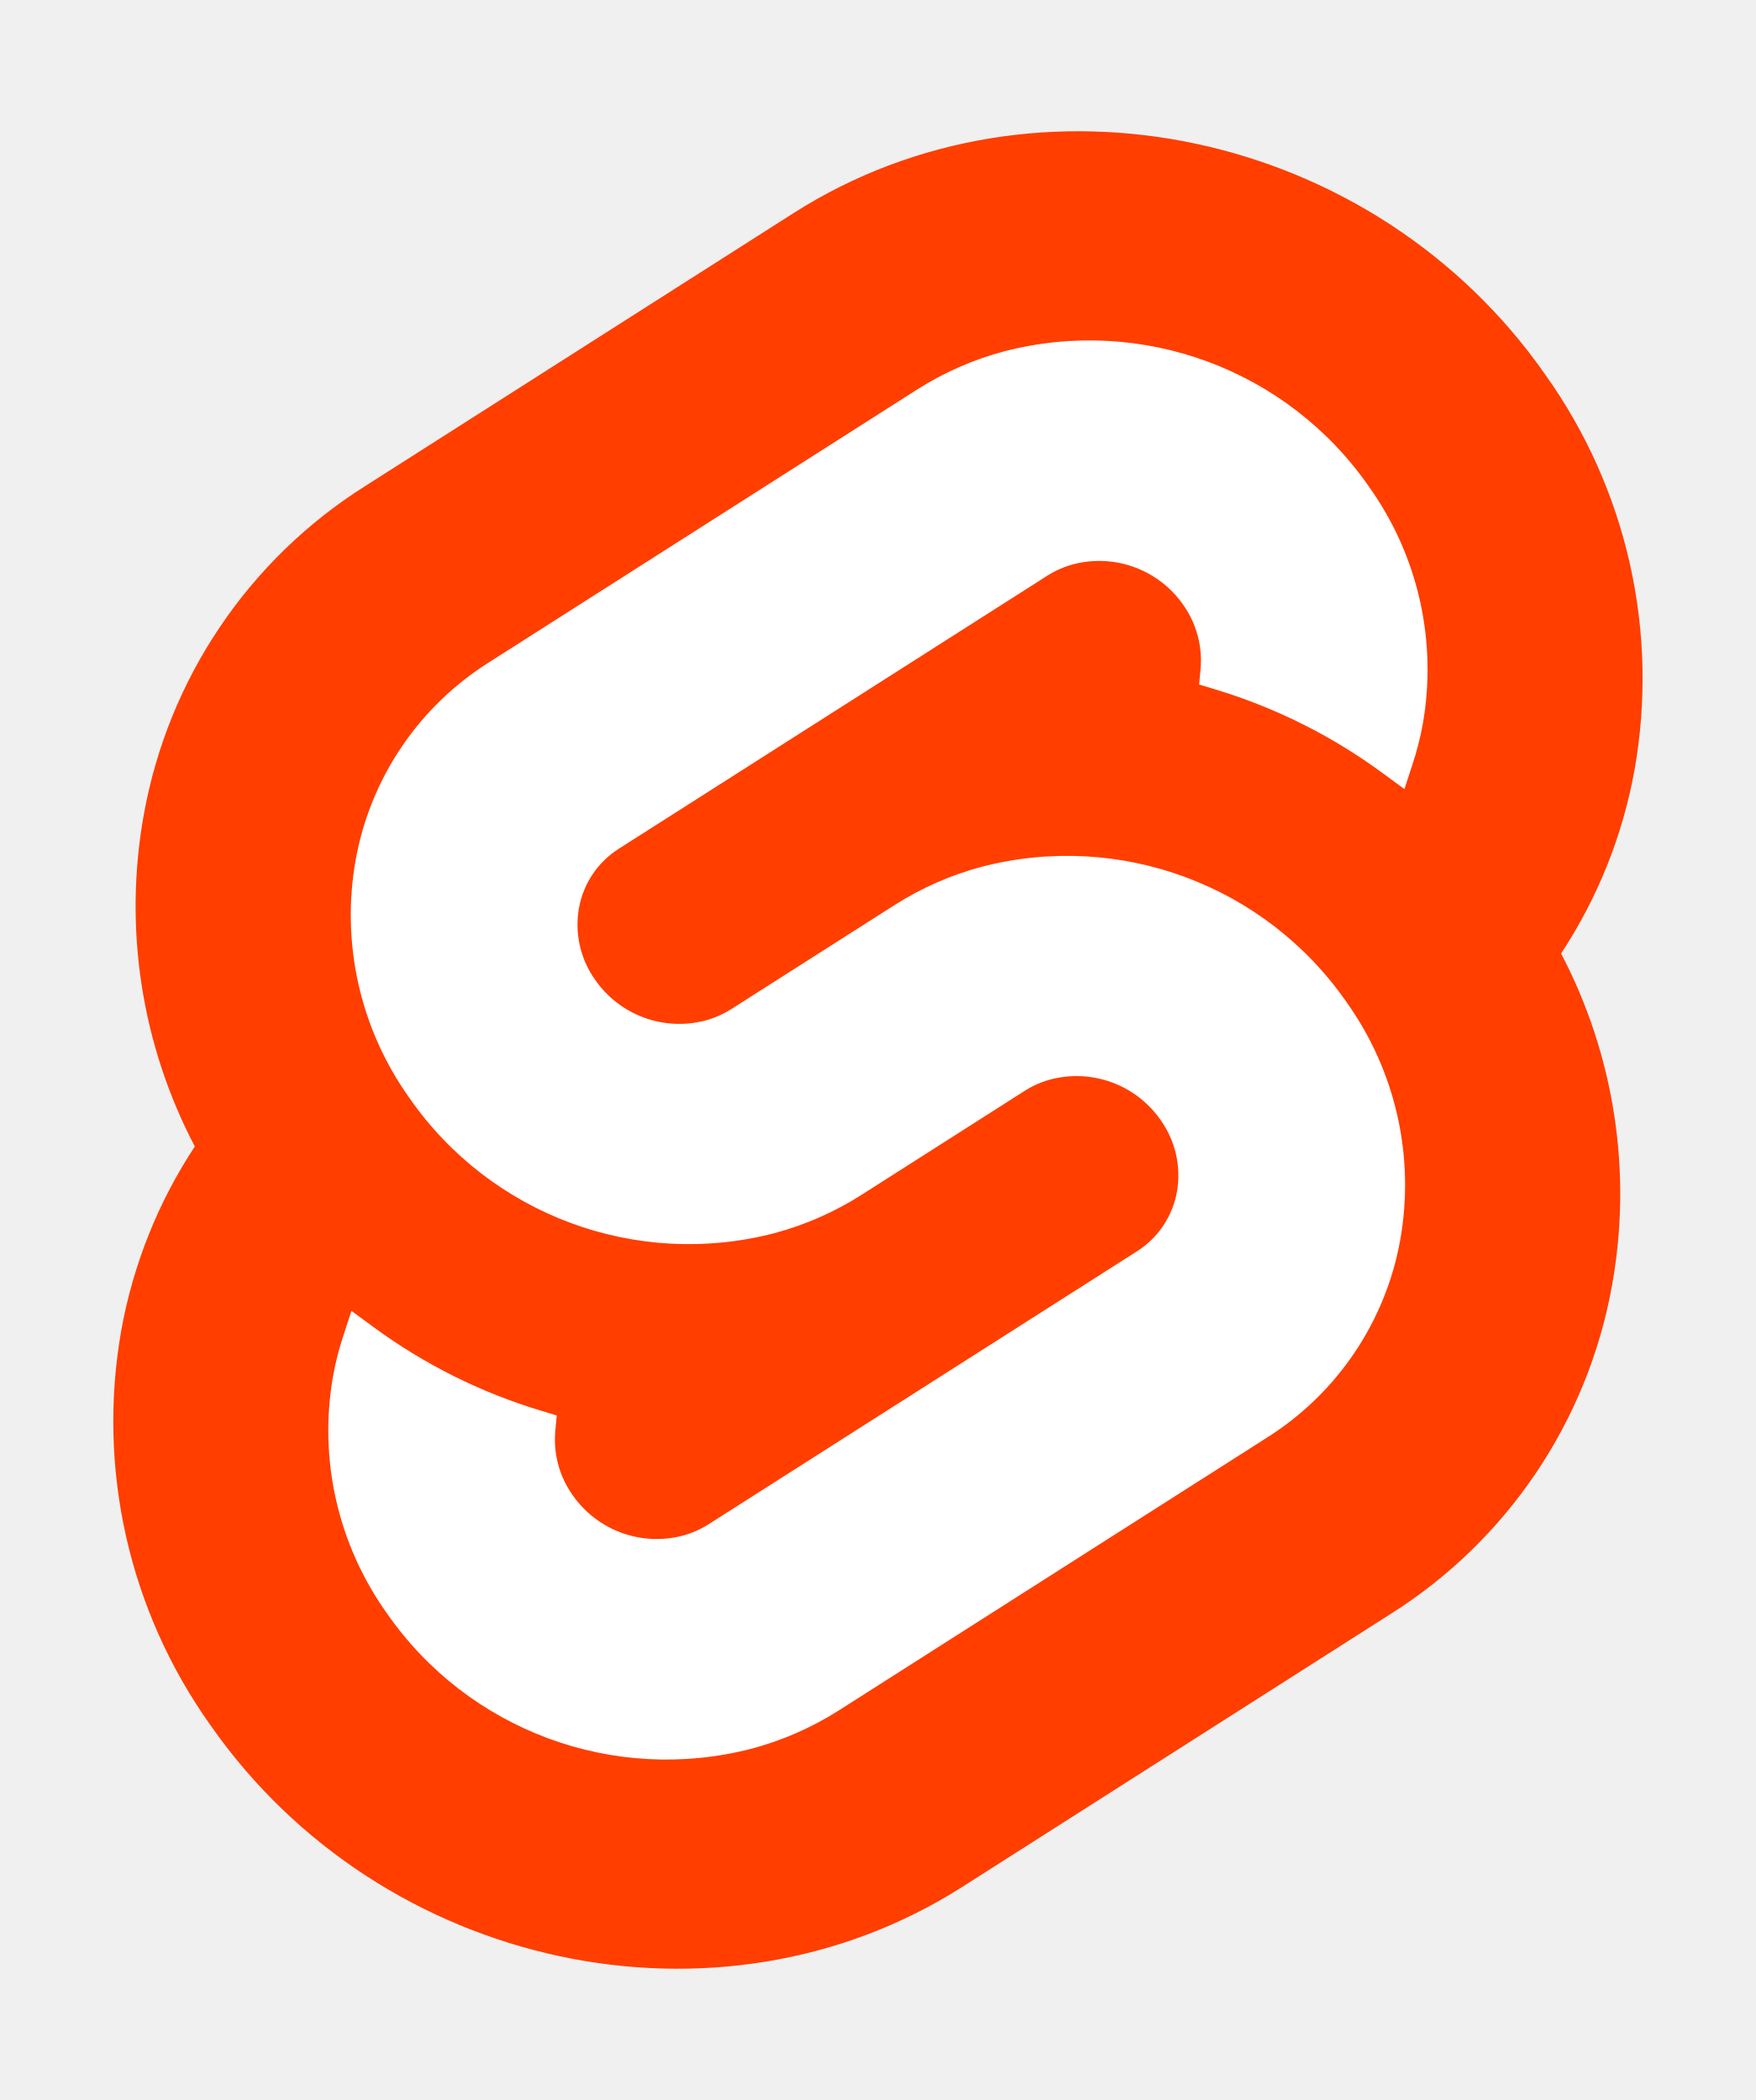
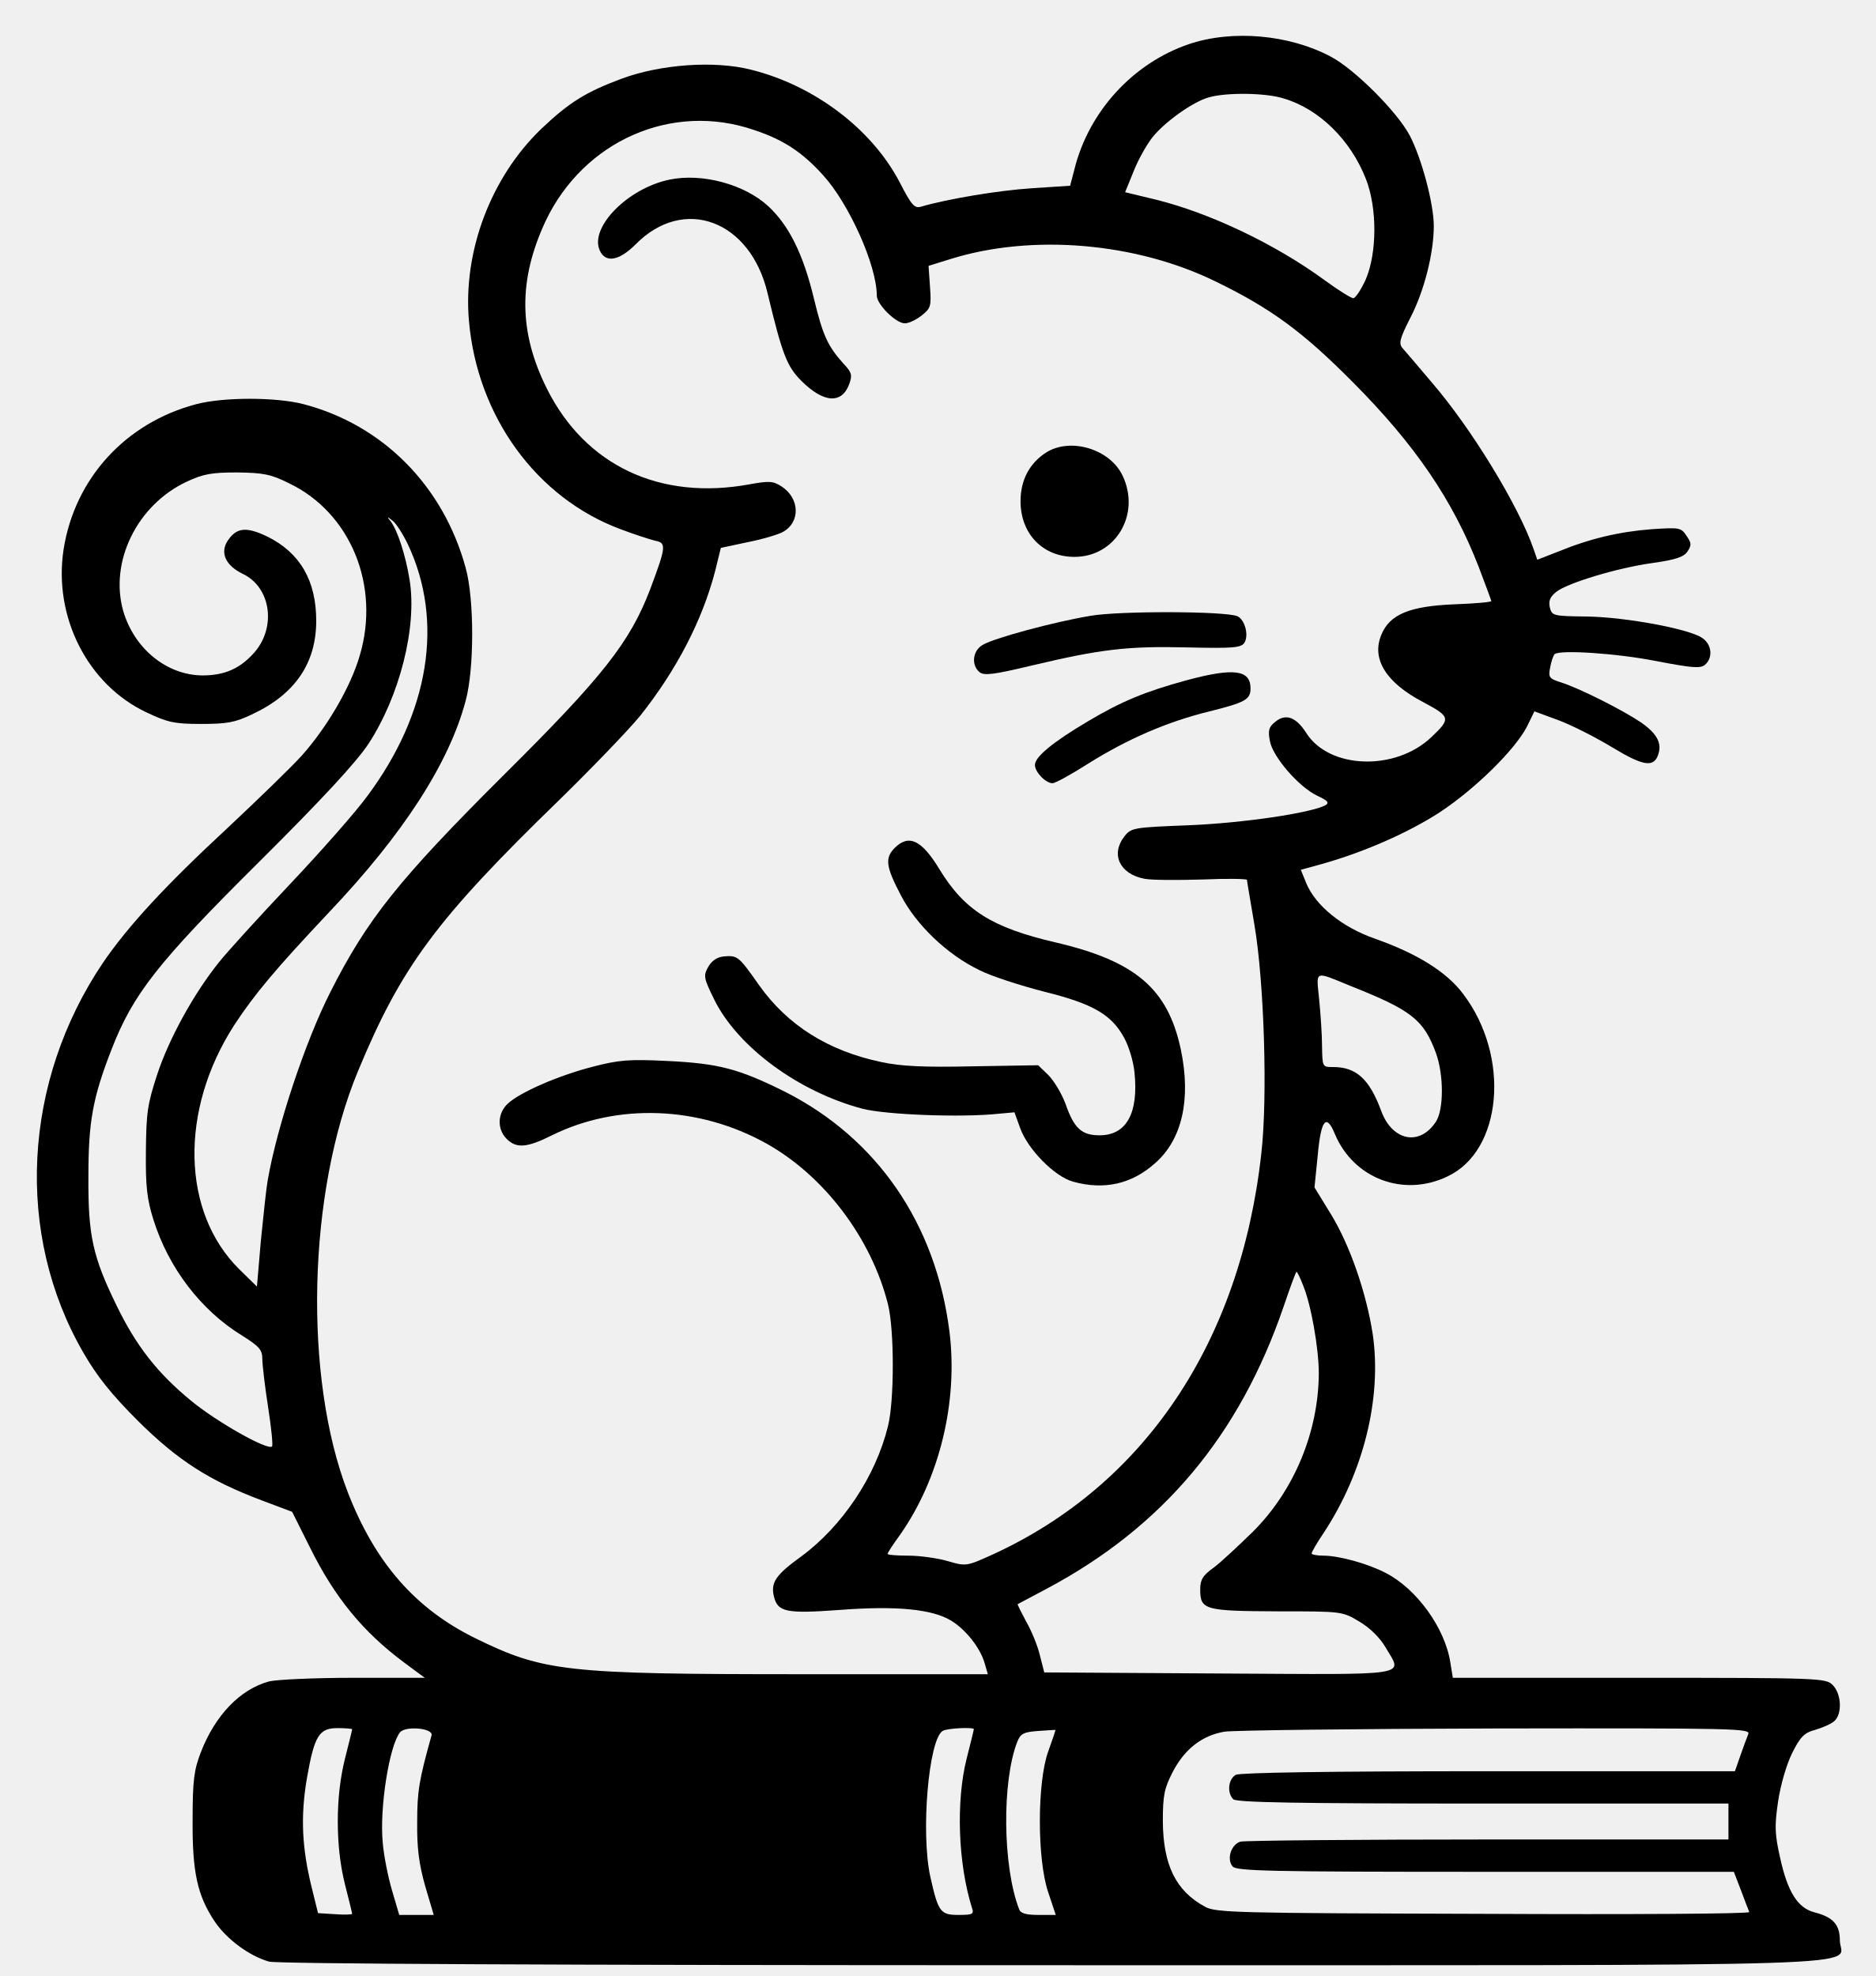
- <svg xmlns="http://www.w3.org/2000/svg" width="107" height="128" viewBox="0 0 107 128">
-   <path d="M94.157 22.819c-10.4-14.885-30.94-19.297-45.792-9.835L22.282 29.608A29.92 29.92 0 0 0 8.764 49.65a31.5 31.5 0 0 0 3.108 20.231 30 30 0 0 0-4.477 11.183 31.9 31.9 0 0 0 5.448 24.116c10.402 14.887 30.942 19.297 45.791 9.835l26.083-16.624A29.92 29.92 0 0 0 98.235 78.35a31.53 31.53 0 0 0-3.105-20.232 30 30 0 0 0 4.474-11.182 31.88 31.88 0 0 0-5.447-24.116" style="fill:#ff3e00" />
-   <path d="M45.817 106.582a20.72 20.72 0 0 1-22.237-8.243 19.17 19.17 0 0 1-3.277-14.503 18 18 0 0 1 .624-2.435l.49-1.498 1.337.981a33.6 33.6 0 0 0 10.203 5.098l.97.294-.09.968a5.85 5.85 0 0 0 1.052 3.878 6.24 6.24 0 0 0 6.695 2.485 5.8 5.8 0 0 0 1.603-.704L69.27 76.28a5.43 5.43 0 0 0 2.45-3.631 5.8 5.8 0 0 0-.987-4.371 6.24 6.24 0 0 0-6.698-2.487 5.7 5.7 0 0 0-1.6.704l-9.953 6.345a19 19 0 0 1-5.296 2.326 20.72 20.72 0 0 1-22.237-8.243 19.17 19.17 0 0 1-3.277-14.502 17.99 17.99 0 0 1 8.13-12.052l26.081-16.623a19 19 0 0 1 5.3-2.329 20.72 20.72 0 0 1 22.237 8.243 19.17 19.17 0 0 1 3.277 14.503 18 18 0 0 1-.624 2.435l-.49 1.498-1.337-.98a33.6 33.6 0 0 0-10.203-5.1l-.97-.294.09-.968a5.86 5.86 0 0 0-1.052-3.878 6.24 6.24 0 0 0-6.696-2.485 5.8 5.8 0 0 0-1.602.704L37.73 51.72a5.42 5.42 0 0 0-2.449 3.63 5.79 5.79 0 0 0 .986 4.372 6.24 6.24 0 0 0 6.698 2.486 5.8 5.8 0 0 0 1.602-.704l9.952-6.342a19 19 0 0 1 5.295-2.328 20.72 20.72 0 0 1 22.237 8.242 19.17 19.17 0 0 1 3.277 14.503 18 18 0 0 1-8.13 12.053l-26.081 16.622a19 19 0 0 1-5.3 2.328" style="fill:#fff" />
+ <svg xmlns="http://www.w3.org/2000/svg" version="1.0" viewBox="264 279 522 550">
+   <path d="M594.8 291.3c-15.5 5.3-27.8 18.7-31.8 34.8l-1.2 4.6-10.7.7c-9.3.6-23.5 3-30.7 5.1-1.9.6-2.7-.3-6-6.7-7.7-14.8-23.7-27-41.4-31.4-10.2-2.6-25.2-1.5-36 2.5-9.9 3.7-14.5 6.5-22.3 13.9-14.1 13.5-21.9 34.2-20.2 53.5 2.3 26.6 18.8 49.3 42.2 58 3.7 1.4 8 2.8 9.6 3.2 3.2.6 3.1 1.6-1.4 13.6-5.6 14.6-13 24.1-40.5 51.4-29.4 29.3-38.2 40.3-48.5 60.7-6.9 13.6-14.8 37.3-17.4 52.3-.4 2.2-1.2 9.8-1.9 16.8l-1.1 12.8-4.9-4.8c-16.1-15.9-16.7-44.3-1.4-68 5.7-8.7 11.7-15.8 26.3-31.3 20.7-21.8 33.5-41.6 38.1-59 2.4-8.9 2.4-28.2 0-36.9-6.2-22.8-23-39.8-45.1-45.6-7.7-2-22.3-2-29.9 0-19.7 5.2-33.8 20.7-36.9 40.4-2.9 18.8 6.7 37.7 23.1 45.4 5.9 2.8 7.8 3.2 15.2 3.2 7.1 0 9.4-.4 14-2.6 12.1-5.6 18-14.3 18-26.1 0-11.2-4.5-18.9-13.5-23.4-6-2.9-8.7-2.6-11.2 1.2-2.1 3.3-.5 6.8 4.2 9.1 7.9 3.7 9.5 14.9 3.2 22-3.9 4.4-8.2 6.3-14.4 6.3-9.9-.1-18.9-7.4-22-17.9-3.9-13.7 3.8-29.5 17.6-36 4.7-2.2 7-2.6 14.1-2.6 7.3.1 9.4.5 14.4 3 17.2 8.2 25.5 28.6 19.7 48-2.5 8.7-9.2 20.1-16.2 27.9-2.9 3.2-12.1 12.1-20.3 19.8-17.7 16.4-27.9 27.5-34.9 37.7-22.4 33.2-24.6 75.6-5.5 108.6 3.8 6.6 7.8 11.6 15.2 19 11.1 11 19.8 16.6 34.4 22.1l8.5 3.2 4.9 9.8c6.9 14 14.8 23.6 26.2 32.1l5.8 4.3h-19.8c-11 0-21.5.5-23.5 1-8.1 2.2-15 9.4-19 19.7-1.9 4.9-2.3 7.8-2.3 18.8-.1 14.6 1.3 21.1 6.2 28.4 3.3 4.9 9.7 9.6 15.1 11.1 2.4.6 77.7 1 218.1 1 239.2 0 219 .6 219-6.9 0-4.4-1.9-6.5-7-7.8-4.7-1.2-7.5-5.6-9.6-15.1-1.5-6.6-1.6-8.9-.6-15.7.7-4.7 2.3-10.2 3.9-13.5 2.3-4.6 3.4-5.7 6.4-6.5 2-.6 4.4-1.6 5.3-2.4 2.3-1.9 2.1-7.6-.4-10.1-1.9-1.9-3.3-2-53.9-2h-51.8l-.7-4.3c-1.5-9.6-9.4-20.5-18-24.9-5-2.6-13-4.8-17.3-4.8-1.8 0-3.3-.3-3.3-.6 0-.4 1.5-3 3.4-5.8 11.1-16.9 16.2-37.6 13.6-55.3-1.8-11.6-6.4-24.8-11.6-33.3l-4.6-7.5.9-8.9c.9-10 2.4-11.8 4.8-5.9 5.2 12.3 19 17.6 31.2 11.8 15.4-7.1 17.7-33.4 4.5-50.8-4.6-6.2-12.9-11.3-24.5-15.4-9.2-3.2-16.6-9.2-19.2-15.5l-1.5-3.7 5.8-1.6c11.8-3.3 24-8.7 32.7-14.3 9.9-6.5 21-17.4 24.4-23.9l2.1-4.3 6.8 2.5c3.7 1.4 10.4 4.8 15 7.6 8.6 5.2 11.5 5.6 12.7 1.8 1-3.1-.4-5.7-4.8-8.8-5.2-3.5-16.9-9.4-22.1-11.1-3.5-1.1-3.8-1.4-3.2-4.3.3-1.7.9-3.3 1.2-3.6 1.3-1.3 17.1-.3 28.3 1.9 9.9 1.9 12.2 2.1 13.5 1.1 2.4-2 2-5.8-.8-7.6-3.8-2.5-21.1-5.7-31.9-5.9-9.5-.1-9.8-.2-10.4-2.5-.4-1.8 0-2.9 1.7-4.3 3.1-2.5 16.9-6.7 26.9-8.1 6.5-.9 8.7-1.7 9.7-3.2 1.2-1.8 1.1-2.4-.3-4.4-1.5-2.3-2-2.3-9.7-1.8-9 .7-17.1 2.6-25.9 6.2l-5.9 2.3-1-2.9c-4.2-12.2-17.5-33.9-28.4-46.5-3.7-4.4-7.3-8.6-8.1-9.5-1.1-1.3-.8-2.6 2.2-8.5 3.8-7.3 6.5-17.9 6.5-25.5 0-6.2-3.4-18.9-6.7-25.2-3.5-6.6-15.3-18.4-21.9-21.9-11.6-6.2-27.5-7.6-39.6-3.5m26.4 15.1c9.9 2.9 18.7 11.6 22.9 22.4 3.2 8.1 3.1 20.6 0 27.9-1.3 2.9-2.9 5.3-3.5 5.3s-4.3-2.3-8.1-5.1c-13.7-10-31.8-18.6-46.7-22.3l-8.7-2.1 2.4-5.9c1.3-3.3 3.7-7.5 5.3-9.5 3.4-4.2 11.2-9.8 15.6-11 4.8-1.4 15.8-1.3 20.8.3m-147.3 8.8c8.1 2.7 13.3 6.1 19.1 12.5 7.3 8 15 25.2 15 33.6 0 2.4 5.3 7.7 7.8 7.7 1.1 0 3.2-1 4.7-2.2 2.5-2 2.7-2.5 2.3-8l-.4-5.8 6.1-1.9c22.8-7.1 51.7-4.6 73.9 6.3 15.4 7.5 24.2 14 38.1 28 17.3 17.4 27.8 32.8 35 51.4 1.9 5 3.5 9.3 3.5 9.5 0 .3-4.6.7-10.2.9-12.5.5-18.1 2.8-20.4 8.5-2.8 6.7 1.3 13.3 11.6 18.7 7.7 4.1 7.8 4.6 2.3 9.8-10 9.5-28.4 8.9-34.8-1.2-2.8-4.4-5.7-5.5-8.6-3.1-1.8 1.4-2.1 2.4-1.5 5.4.8 4.4 8.1 12.8 13.2 15.2 2.8 1.3 3.4 1.9 2.3 2.6-4 2.2-23.2 5-38 5.6-15.5.6-16.1.7-18 3.1-3.9 5-1.3 10.5 5.6 11.8 2.1.4 9.3.4 16.1.2 6.8-.3 12.4-.2 12.4.1s1 6 2.1 12.6c2.7 15.9 3.7 48 1.9 63.6-5.8 52.4-32.4 92.2-74.8 111.6-7.3 3.3-7.4 3.3-12.5 1.8-2.8-.8-7.7-1.5-10.9-1.5s-5.8-.2-5.8-.5 1.5-2.6 3.4-5.2c11-15.6 16.3-37.1 13.8-56.8-3.8-29.9-20.1-53.6-45.7-66.6-12.9-6.4-18.3-7.9-33-8.6-10.3-.5-13.2-.3-20.5 1.6-9.4 2.4-20.3 7.1-23.7 10.3-2.9 2.7-3 7.1-.3 9.8s5.6 2.5 12.6-1c18.2-9 40.9-8.2 59.7 2.3 16.1 9 29.2 26.4 33.8 44.7 1.8 7.1 1.8 26.9 0 34-3.4 13.9-12.7 27.8-24.1 36.2-7.2 5.2-8.6 7.3-7.6 11.3 1.1 4.2 3.4 4.7 18.4 3.6 15.7-1.2 25.7-.2 30.9 3 4.1 2.5 8.1 7.6 9.3 11.8l.9 3.1h-51.7c-65.8 0-71.9-.7-90.9-10-16.7-8.2-27.9-21-35.5-40.6-12.4-32-11.2-83.5 2.8-117.2 12.1-29.2 21.8-42.3 56.2-75.7 9-8.8 19-19.2 22.3-23.2 10.1-12.7 17.3-26.5 20.9-40.3l1.6-6.5 7.5-1.6c4.1-.8 8.4-2.1 9.7-2.8 5-2.7 4.8-9.4-.3-12.7-2.3-1.5-3.4-1.6-8.9-.6-24.9 4.6-45.7-5.2-56.4-26.6-7.9-15.8-8-30.3-.4-46.6 10.6-22.4 35.2-33.3 58.1-25.4m-96.4 115.3c10.1 21.4 6 46.9-11.3 70.1-3.2 4.4-12.9 15.4-21.6 24.6s-17.6 19-19.8 21.8c-7 8.8-13.7 21-17 30.9-2.8 8.5-3.1 10.9-3.2 21.6-.1 9.7.3 13.3 2.1 19 4.2 13.4 13.2 25.2 24.6 32.2 4.8 3 5.7 4 5.7 6.5 0 1.6.7 7.6 1.6 13.4s1.4 10.7 1.1 11c-1.2 1.2-15.5-6.9-22.5-12.7-9.4-7.7-15.3-15.3-20.7-26.4-6.7-13.7-8-19.6-7.9-36 0-15.3 1.2-21.9 6.4-35.3 6-15.5 12.9-24.3 41-52.2 17.7-17.6 27.1-27.8 30.5-32.9 8.7-13.3 13.6-32.5 11.5-45.6-1.1-6.9-3.4-14-5.3-16.4-1.1-1.4-1-1.4.5-.2 1 .7 2.9 3.7 4.3 6.6m262.5 123c16.9 6.7 20.2 9.4 23.6 18.6 2.2 6.1 2.2 15.7 0 19.1-4.5 6.9-12.1 5.4-15.2-2.9-3.3-9-7-12.3-13.4-12.3-3 0-3 0-3.1-5.8 0-3.1-.4-9-.8-13-.8-8.3-1.6-8 8.9-3.7m-13.4 83.2c2.2 5.2 4.4 17.5 4.4 24.6-.1 16.2-6.8 32.5-18.3 44-4 3.9-8.9 8.5-10.9 10-3.1 2.2-3.8 3.4-3.8 6.1 0 5.7 1.2 6 21.4 6.1 18 0 18.1 0 22.8 2.8 2.9 1.7 5.7 4.4 7.3 7.1 4.8 8.3 8.6 7.7-46.2 7.4l-48.7-.3-1.2-4.7c-.6-2.6-2.3-6.8-3.8-9.4-1.4-2.6-2.5-4.8-2.4-4.9.2-.1 3.8-2 8.1-4.3 32.3-17.2 53.6-42.6 65.9-78.5 1.8-5.3 3.4-9.7 3.6-9.7s1 1.6 1.8 3.7M362 760.3c0 .2-.9 3.9-2 8.2-1.3 5.2-2 11.1-2 17.5s.7 12.3 2 17.5c1.1 4.3 2 8 2 8.2s-2.1.3-4.7.1l-4.8-.3-1.7-6.9c-2.8-11.2-3.2-20-1.4-30.6 2.1-12 3.4-14 8.6-14 2.2 0 4 .2 4 .3m22.1 1.7c-3.5 12.5-4 15.6-4 24.1-.1 7.3.5 11.7 2.2 17.8l2.4 8.1h-9.6l-2-6.8c-1.1-3.7-2.3-9.7-2.6-13.4-.9-9.5 1.8-26.8 4.8-30.6 1.5-1.9 9.3-1.2 8.8.8m150.9-1.7c0 .2-.9 3.9-2 8.2-3 11.9-2.4 29.2 1.5 41.6.6 1.7.1 1.9-3.8 1.9-5 0-5.6-.8-7.8-10.6-2.7-12.2-.5-38.1 3.4-40.6 1.2-.8 8.7-1.1 8.7-.5m20.7 6.2c-3.1 8.6-3.1 30.1 0 39.2l2.1 6.3H553c-3.4 0-5-.4-5.4-1.6-4.6-11.9-4.8-35.7-.5-46.6.9-2.3 1.8-2.7 5.8-3 2.5-.2 4.7-.3 4.8-.3s-.8 2.7-2 6m194.8-4.8c-.4 1-1.4 3.7-2.2 6l-1.5 4.3h-68.5c-45.2 0-69.1.4-70.4 1-2.1 1.2-2.5 5-.7 6.8.9.9 17.7 1.2 69.5 1.2H745v10h-66.7c-36.8 0-67.8.3-69.1.6-2.6.8-3.9 4.8-2.2 6.9 1.1 1.3 10.4 1.5 70.4 1.5h69.1l2 5.2c1.1 2.9 2.1 5.6 2.3 6 .2.5-33.1.7-74 .5-68.8-.2-74.5-.3-77.5-2-8.1-4.4-11.6-11.6-11.7-23.7 0-7.3.4-9.2 2.7-13.7 3.3-6.4 8.1-10.2 14.4-11.3 2.6-.4 36.7-.8 75.7-.9 67.1-.1 70.8 0 70.1 1.6" />
+   <path d="M450.3 329c-11.6 2.4-22.3 13.3-19.4 19.7 1.6 3.6 5.4 2.9 10-1.7 13.4-13.6 31.9-6.7 36.7 13.6 4.1 17.1 5.4 20.4 9.4 24.4 6.3 6.3 11.4 6.5 13.4.7.8-2.3.6-3.1-1.6-5.4-4.4-4.9-5.8-7.8-8.3-18.2-3-12.5-7-20.4-12.7-25.7-6.6-6.1-18.4-9.3-27.5-7.4m104.9 75.9c-4.7 3-7.2 7.7-7.2 13.6 0 9.1 6.2 15.5 15 15.5 11.5 0 18.5-11.9 13.4-22.6-3.5-7.4-14.4-10.7-21.2-6.5m12.3 45.5c-10.2 1.7-27.3 6.3-30.2 8.2-2.7 1.7-3 5.6-.7 7.5 1.3 1 3.8.7 14.7-1.9 19-4.5 26.4-5.4 43.1-5 12.8.3 15 .1 15.9-1.3 1.3-2.1.1-6.5-2-7.4-3.5-1.4-32.6-1.5-40.8-.1m26.5 18c-11.3 3.1-17.9 5.8-27.3 11.4-9.8 5.8-14.7 9.9-14.7 12.1 0 2 3 5.1 4.9 5.1.8 0 5.3-2.5 10-5.5 10.7-6.7 21.8-11.6 33.7-14.5 10-2.5 11.4-3.3 11.4-6.4 0-5.2-4.7-5.8-18-2.2M513 515c-2.8 2.8-2.5 5.2 1.7 13.2 4.3 8.3 12.9 16.5 21.8 20.8 3.3 1.7 11.4 4.3 18 6 13.7 3.4 18.8 6.4 22.3 12.8 1.3 2.3 2.6 6.6 2.9 9.6 1.2 11.4-2.2 17.6-9.7 17.6-5 0-7.1-1.9-9.5-8.8-1.1-2.9-3.2-6.4-4.8-8l-2.8-2.7-18.2.3c-13.6.3-20 0-25.5-1.2q-22.05-4.65-33.9-21.3c-5.7-8.1-6-8.4-9.8-8.1-2 .2-3.4 1.2-4.4 2.9-1.4 2.5-1.3 3.1 1.7 9.2 6.5 13.1 23.4 25.6 41.2 30.3 6.5 1.7 27.7 2.5 37.9 1.4l4.4-.4 1.6 4.4c2.1 5.9 9.6 13.5 14.7 14.9 8.6 2.4 16.3.7 22.8-5.1 7.6-6.6 10.1-17.9 7.2-31.7-3.6-16.9-12.6-24.6-34.9-29.8-17.6-4.1-25.3-8.9-32.3-20.4-4.9-8.1-8.5-9.8-12.4-5.9" />
</svg>
